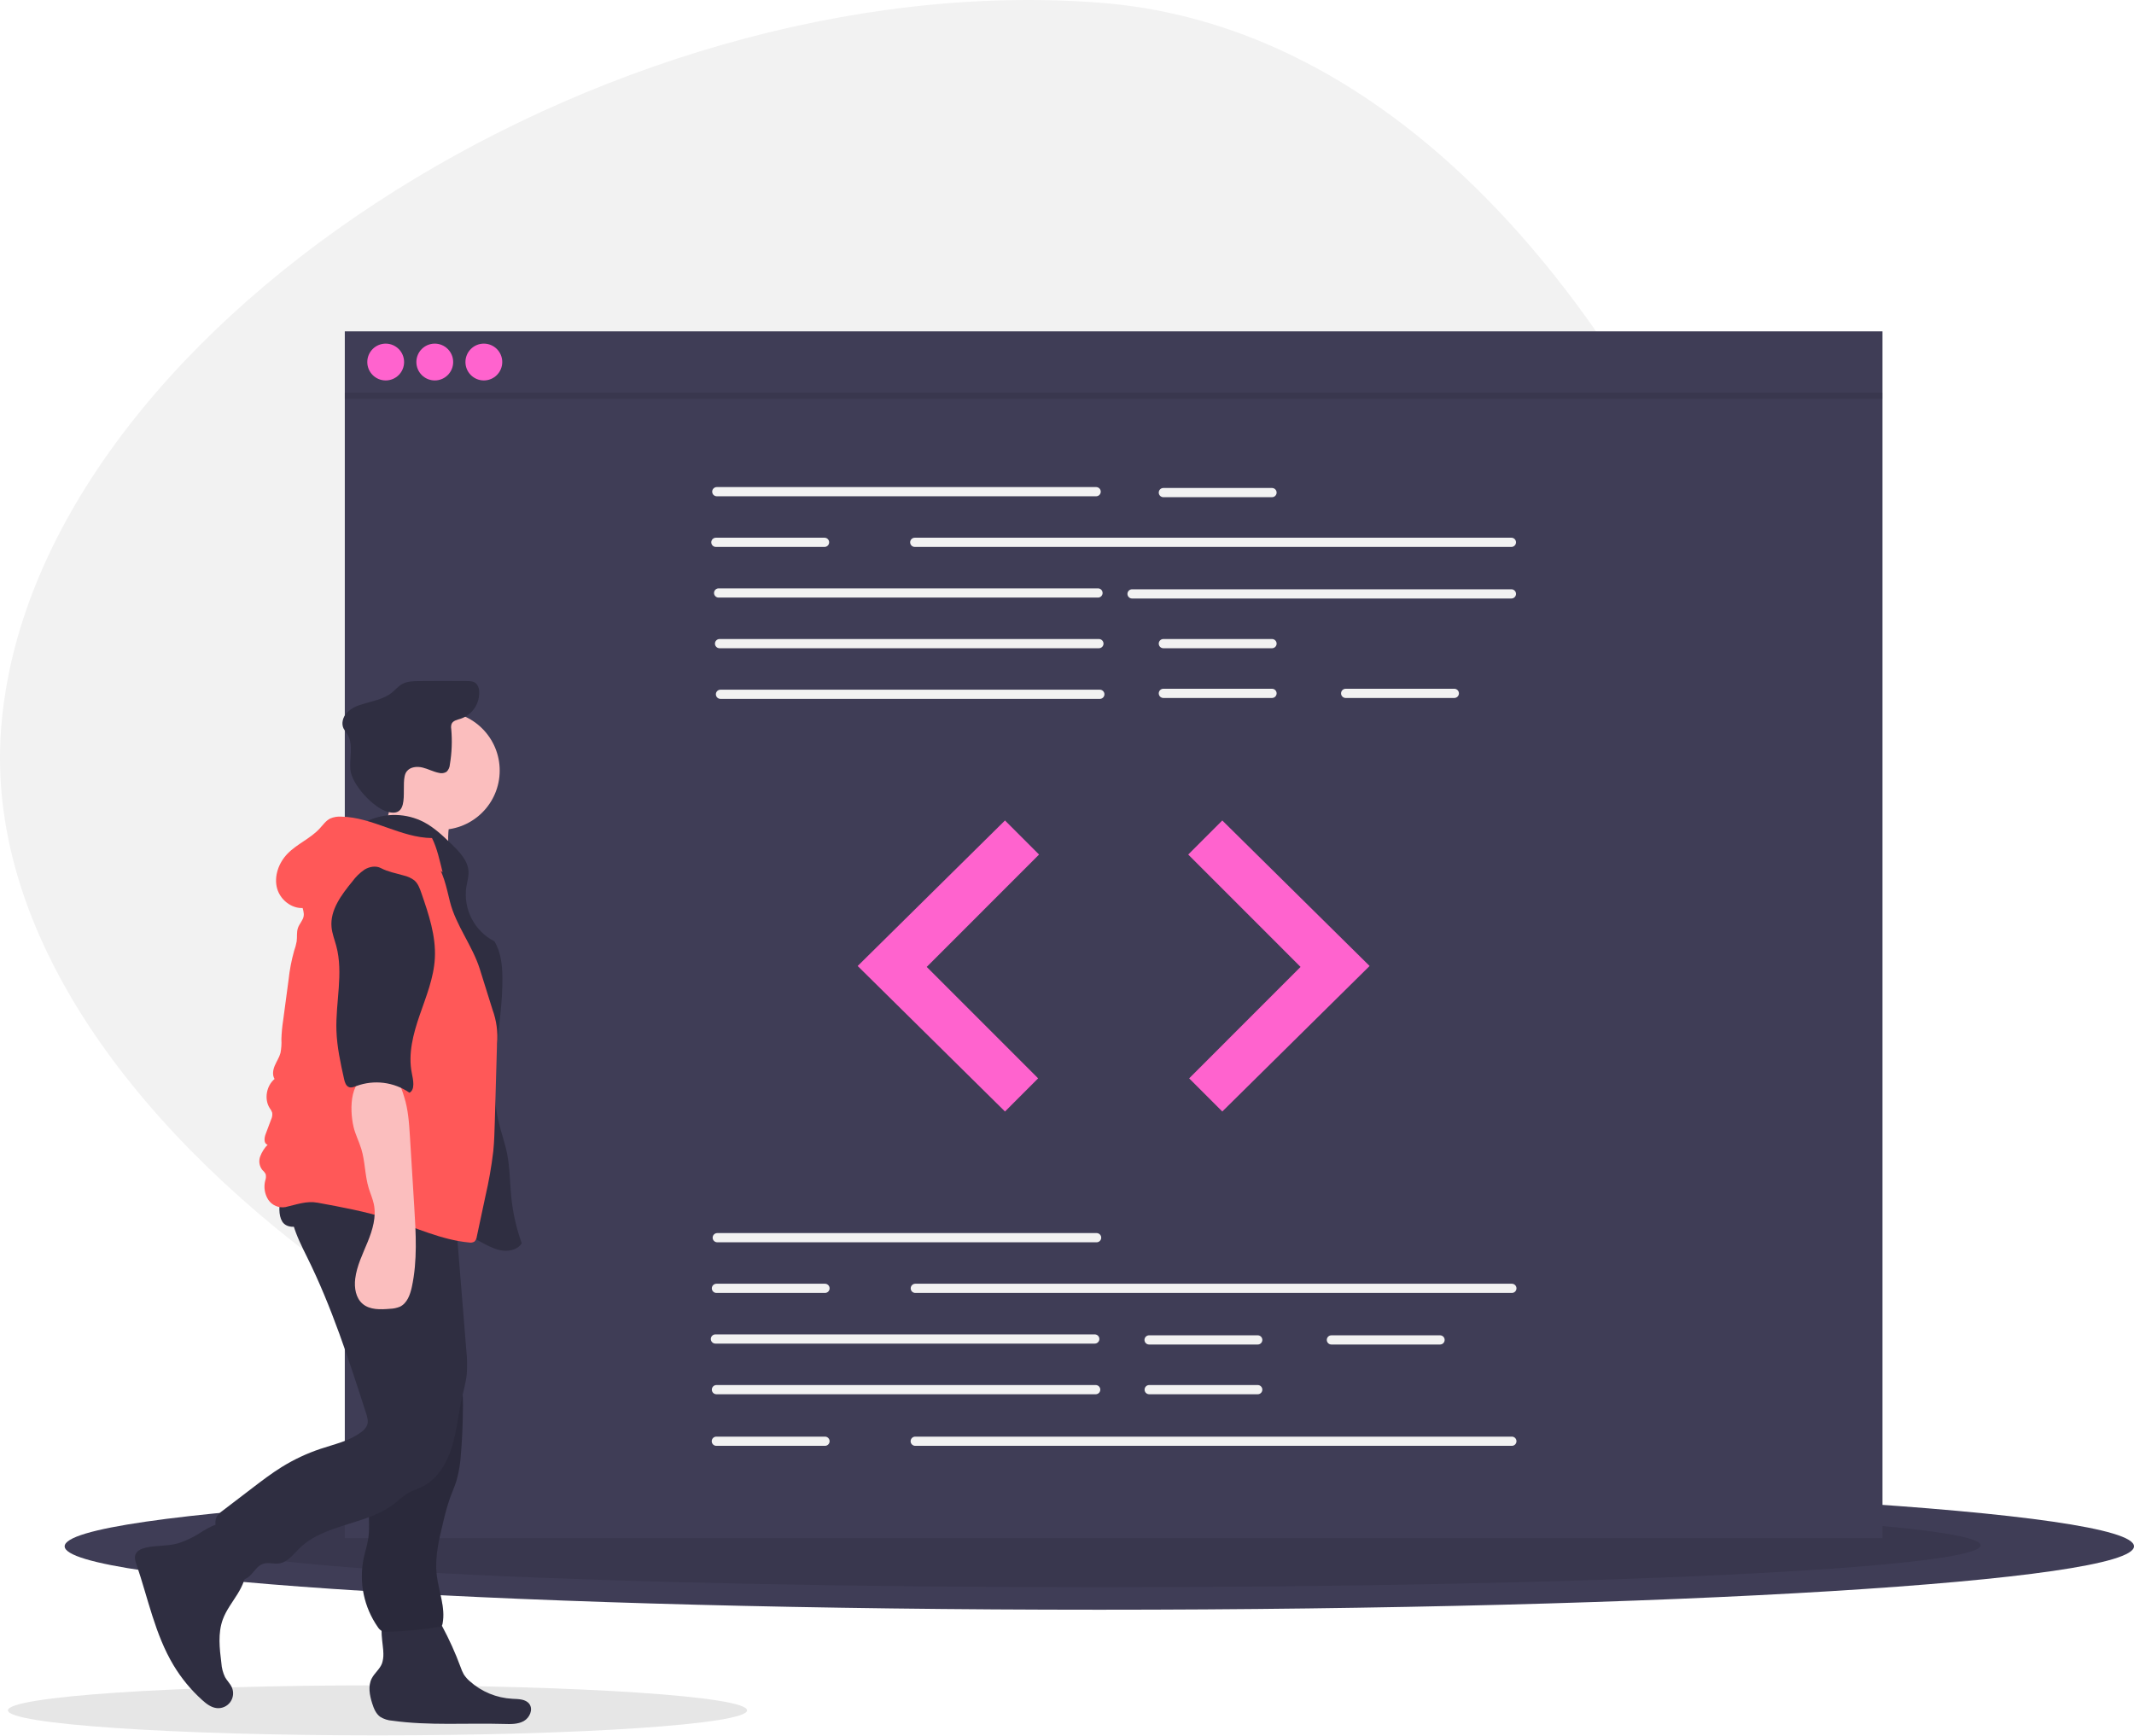
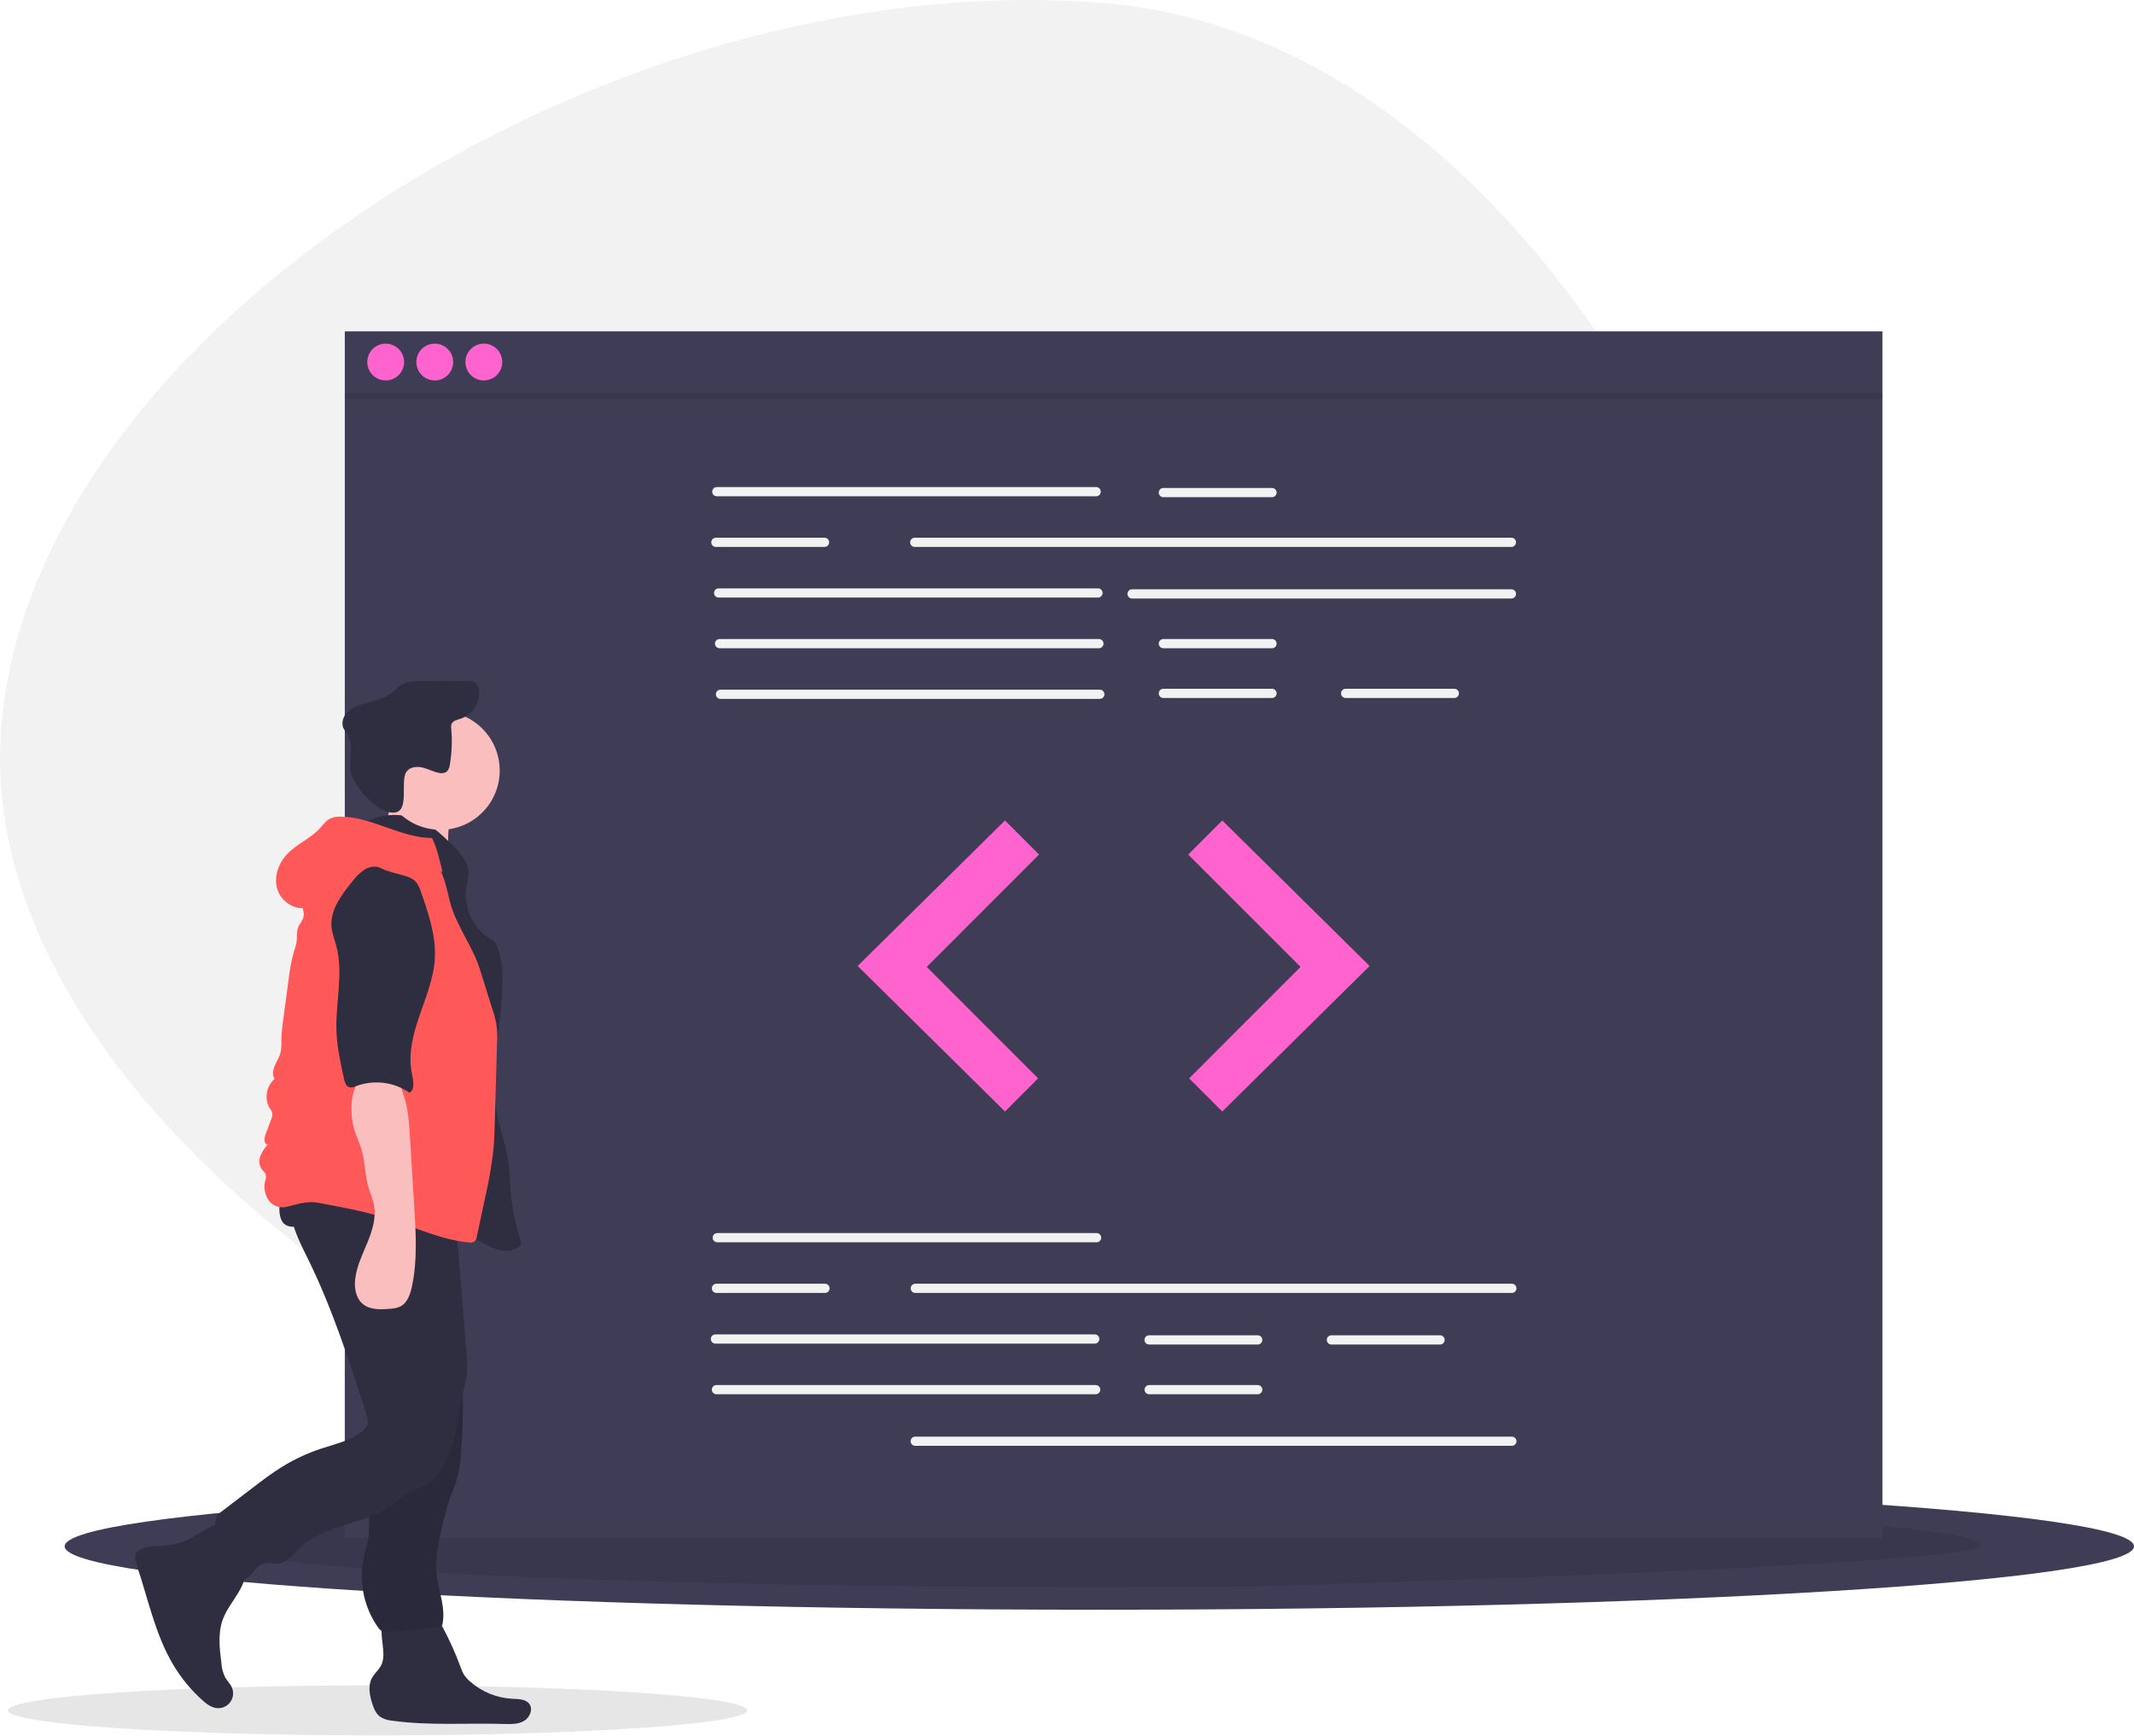
- <svg xmlns="http://www.w3.org/2000/svg" id="hero" viewBox="0 0 1058.496 860.887">
+ <svg xmlns="http://www.w3.org/2000/svg" id="hero" width="1058.496" height="860.887" viewBox="0 0 1058.496 860.887">
  <path id="Path_2" data-name="Path 2" d="M589.14,789.532C343.286,770.814,50.095,580.239,65.022,384.01S363.907,5.107,609.761,23.824,997.135,409.261,982.209,605.49,834.992,808.249,589.14,789.532Z" transform="translate(-64.474 -22.5)" fill="#f2f2f2" />
-   <ellipse id="Ellipse_1" data-name="Ellipse 1" cx="513.211" cy="31.455" rx="513.211" ry="31.455" transform="translate(32.074 735.639)" fill="#3f3d56" />
-   <ellipse id="Ellipse_2" data-name="Ellipse 2" cx="437.142" cy="20.801" rx="437.142" ry="20.801" transform="translate(108.143 745.786)" opacity="0.1" />
+   <g id="shadow">
+     <ellipse id="Ellipse_1" data-name="Ellipse 1" cx="513.211" cy="31.455" rx="513.211" ry="31.455" transform="translate(32.074 735.639)" fill="#3f3d56" />
+     <path id="Path_83" data-name="Path 83" d="M437.142,0C678.569,0,874.284,9.313,874.284,20.8c0,10.282-362.671,20.5-362.671,20.5s-49.12.3-74.471.3C195.715,41.6,0,32.289,0,20.8S195.715,0,437.142,0Z" transform="translate(108.143 745.786)" opacity="0.1" />
+   </g>
  <ellipse id="Ellipse_4" data-name="Ellipse 4" cx="183.318" cy="12.413" rx="183.318" ry="12.413" transform="translate(3.936 836.06)" opacity="0.1" />
-   <rect id="Rectangle_6" data-name="Rectangle 6" width="762.717" height="598.658" transform="translate(171.026 164.377)" fill="#3f3d56" />
-   <path id="Path_3" data-name="Path 3" d="M603.217,265.2H415.056a2.284,2.284,0,0,1,0-4.569H603.217a2.284,2.284,0,0,1,0,4.569Z" transform="translate(-59.511 -19.005)" fill="#f2f2f2" />
-   <path id="Path_4" data-name="Path 4" d="M807.81,289.961H511.867a2.284,2.284,0,0,1,0-4.569H807.81a2.284,2.284,0,0,1,0,4.569Z" transform="translate(-58.131 -18.642)" fill="#f2f2f2" />
-   <path id="Path_5" data-name="Path 5" d="M604.118,314.727H415.956a2.284,2.284,0,0,1,0-4.569H604.118a2.284,2.284,0,0,1,0,4.569Z" transform="translate(-59.498 -18.279)" fill="#f2f2f2" />
-   <path id="Path_6" data-name="Path 6" d="M806.3,315.177H618.134a2.284,2.284,0,0,1,0-4.569H806.3a2.284,2.284,0,0,1,0,4.569Z" transform="translate(-56.617 -18.272)" fill="#f2f2f2" />
-   <path id="Path_7" data-name="Path 7" d="M604.568,339.492H416.406a2.284,2.284,0,0,1,0-4.569H604.568a2.284,2.284,0,0,1,0,4.569Z" transform="translate(-59.491 -17.915)" fill="#f2f2f2" />
-   <path id="Path_8" data-name="Path 8" d="M605.018,364.258H416.857a2.284,2.284,0,0,1,0-4.569H605.018a2.284,2.284,0,0,1,0,4.569Z" transform="translate(-59.485 -17.552)" fill="#f2f2f2" />
-   <path id="Path_9" data-name="Path 9" d="M687.335,265.645H633.444a2.284,2.284,0,0,1,0-4.569h53.891a2.284,2.284,0,0,1,0,4.569Z" transform="translate(-56.398 -18.999)" fill="#f2f2f2" />
-   <path id="Path_10" data-name="Path 10" d="M687.335,339.492H633.444a2.284,2.284,0,0,1,0-4.569h53.891a2.284,2.284,0,0,1,0,4.569Z" transform="translate(-56.398 -17.915)" fill="#f2f2f2" />
-   <path id="Path_11" data-name="Path 11" d="M687.335,363.808H633.444a2.284,2.284,0,0,1,0-4.569h53.891a2.284,2.284,0,0,1,0,4.569Z" transform="translate(-56.398 -17.558)" fill="#f2f2f2" />
-   <path id="Path_12" data-name="Path 12" d="M776.492,363.808H722.6a2.284,2.284,0,0,1,0-4.569h53.891a2.284,2.284,0,0,1,0,4.569Z" transform="translate(-55.128 -17.558)" fill="#f2f2f2" />
-   <path id="Path_13" data-name="Path 13" d="M468.5,289.961H414.605a2.284,2.284,0,0,1,0-4.569H468.5a2.284,2.284,0,0,1,0,4.569Z" transform="translate(-59.517 -18.642)" fill="#f2f2f2" />
-   <path id="Path_14" data-name="Path 14" d="M603.442,629.927H415.281a2.284,2.284,0,0,1,0-4.569H603.442a2.284,2.284,0,0,1,0,4.569Z" transform="translate(-59.507 -13.653)" fill="#f2f2f2" />
-   <path id="Path_15" data-name="Path 15" d="M602.542,679.458H414.38a2.284,2.284,0,0,1,0-4.569H602.542a2.284,2.284,0,0,1,0,4.569Z" transform="translate(-59.52 -12.926)" fill="#f2f2f2" />
-   <path id="Path_16" data-name="Path 16" d="M602.992,704.224H414.83a2.285,2.285,0,0,1,0-4.569H602.992a2.284,2.284,0,0,1,0,4.569Z" transform="translate(-59.514 -12.563)" fill="#f2f2f2" />
-   <path id="Path_17" data-name="Path 17" d="M680.355,679.908h-53.89a2.284,2.284,0,0,1,0-4.569h53.891a2.284,2.284,0,0,1,0,4.569Z" transform="translate(-56.498 -12.92)" fill="#f2f2f2" />
-   <path id="Path_18" data-name="Path 18" d="M680.355,704.224h-53.89a2.285,2.285,0,0,1,0-4.569h53.891a2.284,2.284,0,0,1,0,4.569Z" transform="translate(-56.498 -12.563)" fill="#f2f2f2" />
-   <path id="Path_19" data-name="Path 19" d="M769.512,679.908H715.621a2.284,2.284,0,0,1,0-4.569h53.891a2.284,2.284,0,0,1,0,4.569Z" transform="translate(-55.227 -12.92)" fill="#f2f2f2" />
-   <path id="Path_20" data-name="Path 20" d="M808.035,654.692H512.092a2.285,2.285,0,0,1,0-4.569H808.035a2.284,2.284,0,0,1,0,4.569Z" transform="translate(-58.128 -13.29)" fill="#f2f2f2" />
-   <path id="Path_21" data-name="Path 21" d="M468.721,654.692H414.83a2.285,2.285,0,0,1,0-4.569h53.891a2.284,2.284,0,0,1,0,4.569Z" transform="translate(-59.514 -13.29)" fill="#f2f2f2" />
-   <path id="Path_22" data-name="Path 22" d="M808.035,729.44H512.092a2.284,2.284,0,0,1,0-4.569H808.035a2.284,2.284,0,0,1,0,4.569Z" transform="translate(-58.128 -12.193)" fill="#f2f2f2" />
  <path id="Path_23" data-name="Path 23" d="M468.721,729.44H414.83a2.284,2.284,0,0,1,0-4.569h53.891a2.284,2.284,0,0,1,0,4.569Z" transform="translate(-59.514 -12.193)" fill="#f2f2f2" />
-   <path id="Path_24" data-name="Path 24" d="M520.087,401.13l-73.073,72.189,73.073,72.189,16.441-16.448-55.26-55.285,55.717-55.741Z" transform="translate(-21.594 5.887)" fill="#ff63ce" />
-   <path id="Path_25" data-name="Path 25" d="M625.564,401.13l73.073,72.189-73.073,72.189L609.123,529.06l55.261-55.285-55.718-55.741Z" transform="translate(-19.29 5.887)" fill="#ff63ce" />
-   <ellipse id="Ellipse_5" data-name="Ellipse 5" cx="9.128" cy="9.132" rx="9.128" ry="9.132" transform="translate(182.183 170.465)" fill="#ff63ce" />
-   <ellipse id="Ellipse_6" data-name="Ellipse 6" cx="9.128" cy="9.132" rx="9.128" ry="9.132" transform="translate(206.525 170.465)" fill="#ff63ce" />
-   <ellipse id="Ellipse_7" data-name="Ellipse 7" cx="9.128" cy="9.132" rx="9.128" ry="9.132" transform="translate(230.867 170.465)" fill="#ff63ce" />
-   <rect id="Rectangle_7" data-name="Rectangle 7" width="762.717" height="3.044" transform="translate(171.026 194.818)" opacity="0.1" />
+   <g id="terminal">
+     <rect id="Rectangle_6" data-name="Rectangle 6" width="762.717" height="598.658" transform="translate(171.026 164.377)" fill="#3f3d56" />
+     <path id="Path_3" data-name="Path 3" d="M603.217,265.2H415.056a2.284,2.284,0,0,1,0-4.569H603.217a2.284,2.284,0,0,1,0,4.569Z" transform="translate(-59.511 -19.005)" fill="#f2f2f2" />
+     <path id="Path_4" data-name="Path 4" d="M807.81,289.961H511.867a2.284,2.284,0,0,1,0-4.569H807.81a2.284,2.284,0,0,1,0,4.569Z" transform="translate(-58.131 -18.642)" fill="#f2f2f2" />
+     <path id="Path_5" data-name="Path 5" d="M604.118,314.727H415.956a2.284,2.284,0,0,1,0-4.569H604.118a2.284,2.284,0,0,1,0,4.569Z" transform="translate(-59.498 -18.279)" fill="#f2f2f2" />
+     <path id="Path_6" data-name="Path 6" d="M806.3,315.177H618.134a2.284,2.284,0,0,1,0-4.569H806.3a2.284,2.284,0,0,1,0,4.569Z" transform="translate(-56.617 -18.272)" fill="#f2f2f2" />
+     <path id="Path_7" data-name="Path 7" d="M604.568,339.492H416.406a2.284,2.284,0,0,1,0-4.569H604.568a2.284,2.284,0,0,1,0,4.569Z" transform="translate(-59.491 -17.915)" fill="#f2f2f2" />
+     <path id="Path_8" data-name="Path 8" d="M605.018,364.258H416.857a2.284,2.284,0,0,1,0-4.569H605.018a2.284,2.284,0,0,1,0,4.569Z" transform="translate(-59.485 -17.552)" fill="#f2f2f2" />
+     <path id="Path_9" data-name="Path 9" d="M687.335,265.645H633.444a2.284,2.284,0,0,1,0-4.569h53.891a2.284,2.284,0,0,1,0,4.569Z" transform="translate(-56.398 -18.999)" fill="#f2f2f2" />
+     <path id="Path_10" data-name="Path 10" d="M687.335,339.492H633.444a2.284,2.284,0,0,1,0-4.569h53.891a2.284,2.284,0,0,1,0,4.569Z" transform="translate(-56.398 -17.915)" fill="#f2f2f2" />
+     <path id="Path_11" data-name="Path 11" d="M687.335,363.808H633.444a2.284,2.284,0,0,1,0-4.569h53.891a2.284,2.284,0,0,1,0,4.569Z" transform="translate(-56.398 -17.558)" fill="#f2f2f2" />
+     <path id="Path_12" data-name="Path 12" d="M776.492,363.808H722.6a2.284,2.284,0,0,1,0-4.569h53.891a2.284,2.284,0,0,1,0,4.569Z" transform="translate(-55.128 -17.558)" fill="#f2f2f2" />
+     <path id="Path_13" data-name="Path 13" d="M468.5,289.961H414.605a2.284,2.284,0,0,1,0-4.569H468.5a2.284,2.284,0,0,1,0,4.569Z" transform="translate(-59.517 -18.642)" fill="#f2f2f2" />
+     <path id="Path_14" data-name="Path 14" d="M603.442,629.927H415.281a2.284,2.284,0,0,1,0-4.569H603.442a2.284,2.284,0,0,1,0,4.569Z" transform="translate(-59.507 -13.653)" fill="#f2f2f2" />
+     <path id="Path_15" data-name="Path 15" d="M602.542,679.458H414.38a2.284,2.284,0,0,1,0-4.569H602.542a2.284,2.284,0,0,1,0,4.569Z" transform="translate(-59.52 -12.926)" fill="#f2f2f2" />
+     <path id="Path_16" data-name="Path 16" d="M602.992,704.224H414.83a2.285,2.285,0,0,1,0-4.569H602.992a2.284,2.284,0,0,1,0,4.569Z" transform="translate(-59.514 -12.563)" fill="#f2f2f2" />
+     <path id="Path_17" data-name="Path 17" d="M680.355,679.908h-53.89a2.284,2.284,0,0,1,0-4.569h53.891a2.284,2.284,0,0,1,0,4.569Z" transform="translate(-56.498 -12.92)" fill="#f2f2f2" />
+     <path id="Path_18" data-name="Path 18" d="M680.355,704.224h-53.89a2.285,2.285,0,0,1,0-4.569h53.891a2.284,2.284,0,0,1,0,4.569Z" transform="translate(-56.498 -12.563)" fill="#f2f2f2" />
+     <path id="Path_19" data-name="Path 19" d="M769.512,679.908H715.621a2.284,2.284,0,0,1,0-4.569h53.891a2.284,2.284,0,0,1,0,4.569Z" transform="translate(-55.227 -12.92)" fill="#f2f2f2" />
+     <path id="Path_20" data-name="Path 20" d="M808.035,654.692H512.092a2.285,2.285,0,0,1,0-4.569H808.035a2.284,2.284,0,0,1,0,4.569Z" transform="translate(-58.128 -13.29)" fill="#f2f2f2" />
+     <path id="Path_21" data-name="Path 21" d="M468.721,654.692H414.83a2.285,2.285,0,0,1,0-4.569h53.891a2.284,2.284,0,0,1,0,4.569Z" transform="translate(-59.514 -13.29)" fill="#f2f2f2" />
+     <path id="Path_22" data-name="Path 22" d="M808.035,729.44H512.092a2.284,2.284,0,0,1,0-4.569H808.035a2.284,2.284,0,0,1,0,4.569Z" transform="translate(-58.128 -12.193)" fill="#f2f2f2" />
+     <path id="Path_24" data-name="Path 24" d="M520.087,401.13l-73.073,72.189,73.073,72.189,16.441-16.448-55.26-55.285,55.717-55.741Z" transform="translate(-21.594 5.887)" fill="#ff63ce" />
+     <path id="Path_25" data-name="Path 25" d="M625.564,401.13l73.073,72.189-73.073,72.189L609.123,529.06l55.261-55.285-55.718-55.741Z" transform="translate(-19.29 5.887)" fill="#ff63ce" />
+     <ellipse id="Ellipse_5" data-name="Ellipse 5" cx="9.128" cy="9.132" rx="9.128" ry="9.132" transform="translate(182.183 170.465)" fill="#ff63ce" />
+     <ellipse id="Ellipse_6" data-name="Ellipse 6" cx="9.128" cy="9.132" rx="9.128" ry="9.132" transform="translate(206.525 170.465)" fill="#ff63ce" />
+     <ellipse id="Ellipse_7" data-name="Ellipse 7" cx="9.128" cy="9.132" rx="9.128" ry="9.132" transform="translate(230.867 170.465)" fill="#ff63ce" />
+     <rect id="Rectangle_7" data-name="Rectangle 7" width="762.717" height="3.044" transform="translate(171.026 194.818)" opacity="0.1" />
+   </g>
  <path id="Path_28" data-name="Path 28" d="M159.939,773.677a43.734,43.734,0,0,1-8.295,3.554c-5.151,1.408-10.657.891-15.86,2.093-2.13.492-4.449,1.521-5.126,3.6-.5,1.525.044,3.173.561,4.691,5.749,16.864,9.215,34.769,18.383,50.044A75.73,75.73,0,0,0,163.8,854.9c2.084,1.88,4.447,3.718,7.237,4.013a7.354,7.354,0,0,0,7.476-10.331c-.822-1.827-2.35-3.243-3.336-4.988a19.039,19.039,0,0,1-1.845-7.093c-.906-7.213-1.778-14.751.72-21.577,1.675-4.578,4.749-8.482,7.309-12.63s4.688-8.9,4.118-13.743c-.389-3.3-2-6.328-3.7-9.187s-5.076-10.561-8.5-11.517C169.712,766.851,163.041,772.087,159.939,773.677Z" transform="translate(-63.534 -11.564)" fill="#2f2e41" />
  <path id="Path_29" data-name="Path 29" d="M252.057,831.29a14.23,14.23,0,0,1-.673,4.815c-1.073,2.834-3.733,4.775-5.108,7.475-1.912,3.755-1.045,8.294.221,12.313.794,2.52,1.836,5.141,3.968,6.7a13.073,13.073,0,0,0,6.039,1.935c18.293,2.533,36.876,1.08,55.336,1.61,3.365.1,6.927.215,9.864-1.43s4.753-5.78,2.755-8.491c-1.794-2.434-5.34-2.411-8.36-2.555a34.388,34.388,0,0,1-21.211-8.741,15.332,15.332,0,0,1-2.975-3.426,21.063,21.063,0,0,1-1.556-3.569,159.127,159.127,0,0,0-9.213-20.414c-.993-1.841-2.117-3.759-3.962-4.745a10.464,10.464,0,0,0-4.3-.939c-4.6-.3-16.515-1.865-20.073,1.714C249.522,816.849,252.13,827.089,252.057,831.29Z" transform="translate(-61.899 -10.925)" fill="#2f2e41" />
-   <ellipse id="Ellipse_8" data-name="Ellipse 8" cx="29.388" cy="29.4" rx="29.388" ry="29.4" transform="translate(189.082 352.848)" fill="#fbbebe" />
  <path id="Path_30" data-name="Path 30" d="M253.836,423.343c-1.748,4.682-4.713,9.078-9.027,11.6l40.646,8.295a43.093,43.093,0,0,1-.57-18.131,10.456,10.456,0,0,0,.243-4.474c-.764-2.95-4.084-4.37-7.054-5.047-7.418-1.692-13.978-2.6-20.872-5.877C255.095,413.315,255.39,419.182,253.836,423.343Z" transform="translate(-61.904 -16.818)" fill="#fbbebe" />
  <path id="Path_31" data-name="Path 31" d="M244.991,423.768a31.773,31.773,0,0,1,27.7.724c5.211,2.747,9.526,6.894,13.765,10.985,3.908,3.771,8.076,8.089,8.353,13.514.134,2.628-.686,5.2-1.1,7.8a26.147,26.147,0,0,0,13.976,26.858c3.229,5.381,3.9,11.9,3.945,18.177.188,23.78-7.312,47.853-1.958,71.023,1.257,5.44,3.207,10.709,4.293,16.185,1.407,7.094,1.337,14.388,2.073,21.582a96.7,96.7,0,0,0,5.186,22.826c-1.769,2.814-5.45,3.894-8.765,3.666s-6.415-1.667-9.374-3.182c-14.325-7.333-27.445-17-42.281-23.235-9.816-4.123-20.272-6.692-29.795-11.454s-18.378-12.32-21.29-22.564c-1.259-4.43-1.336-9.1-1.405-13.7-.289-19.394-.558-39,3.661-57.932,3.721-16.7,10.895-32.666,12.459-49.7.509-5.544.52-11.48,3.617-16.106C232.432,432.69,241.883,431,244.991,423.768Z" transform="translate(-62.426 -16.653)" fill="#2f2e41" />
-   <path id="Path_32" data-name="Path 32" d="M263.843,400.278c1.732-2.259,5.072-2.568,7.838-1.9s5.317,2.095,8.111,2.637a4.74,4.74,0,0,0,3.8-.533,5.525,5.525,0,0,0,1.639-3.623,69.194,69.194,0,0,0,.68-17.636,5.223,5.223,0,0,1,.161-2.473c.692-1.667,2.8-2.064,4.526-2.6a13.511,13.511,0,0,0,9.141-13.833,5.5,5.5,0,0,0-1.68-3.8c-1.192-.972-2.86-1.031-4.4-1.044q-11.85-.1-23.7.006c-2.924.025-5.995.1-8.529,1.555-1.874,1.078-3.268,2.814-4.95,4.172-4.388,3.542-10.323,4.263-15.661,6.079a15.526,15.526,0,0,0-6.864,4.095c-1.775,2.029-2.629,5.046-1.514,7.5a26.633,26.633,0,0,0,1.914,2.947c3.149,5.037,1.053,11.57,1.523,17.493.587,7.4,11.527,19.392,18.945,21.142C266.8,423.292,259.879,405.133,263.843,400.278Z" transform="translate(-62.088 -17.614)" fill="#2f2e41" />
+   <g id="head">
+     <ellipse id="Ellipse_8" data-name="Ellipse 8" cx="29.388" cy="29.4" rx="29.388" ry="29.4" transform="translate(189.082 352.848)" fill="#fbbebe" />
+     <path id="Path_32" data-name="Path 32" d="M263.843,400.278c1.732-2.259,5.072-2.568,7.838-1.9s5.317,2.095,8.111,2.637a4.74,4.74,0,0,0,3.8-.533,5.525,5.525,0,0,0,1.639-3.623,69.194,69.194,0,0,0,.68-17.636,5.223,5.223,0,0,1,.161-2.473c.692-1.667,2.8-2.064,4.526-2.6a13.511,13.511,0,0,0,9.141-13.833,5.5,5.5,0,0,0-1.68-3.8c-1.192-.972-2.86-1.031-4.4-1.044q-11.85-.1-23.7.006c-2.924.025-5.995.1-8.529,1.555-1.874,1.078-3.268,2.814-4.95,4.172-4.388,3.542-10.323,4.263-15.661,6.079a15.526,15.526,0,0,0-6.864,4.095c-1.775,2.029-2.629,5.046-1.514,7.5a26.633,26.633,0,0,0,1.914,2.947c3.149,5.037,1.053,11.57,1.523,17.493.587,7.4,11.527,19.392,18.945,21.142C266.8,423.292,259.879,405.133,263.843,400.278Z" transform="translate(-62.088 -17.614)" fill="#2f2e41" />
+   </g>
  <path id="Path_33" data-name="Path 33" d="M247.118,719.929c.756,5.4,1.725,10.818,1.466,16.264-.362,7.6-3.1,14.93-3.609,22.525-.378,5.673.5,11.407-.291,17.038-.5,3.605-1.679,7.081-2.407,10.648a44.046,44.046,0,0,0,7.072,33.753,5.526,5.526,0,0,0,2.052,1.99,5.792,5.792,0,0,0,2.544.336,182.442,182.442,0,0,0,25.529-2.321,2.448,2.448,0,0,0,1.639-.723,2.3,2.3,0,0,0,.356-.968c1.566-8.052-2-16.127-2.913-24.28-.97-8.706,1.118-17.429,3.191-25.94a115.24,115.24,0,0,1,3.517-12.407c1-2.737,2.212-5.4,3.08-8.181a62.386,62.386,0,0,0,2.233-13.4q.9-10.73.958-21.51a90.3,90.3,0,0,0-1.689-20.3c-1.9-8.46-5.805-16.317-9.672-24.079a15.238,15.238,0,0,0-5.7,2.709,127.151,127.151,0,0,1-15.569,8.605c-3.617,1.681-10.672,2.875-12.968,6.378-2.264,3.455-.8,10.5-.63,14.313Q245.755,710.189,247.118,719.929Z" transform="translate(-61.952 -13.022)" fill="#2f2e41" />
  <path id="Path_34" data-name="Path 34" d="M247.118,719.929c.756,5.4,1.725,10.818,1.466,16.264-.362,7.6-3.1,14.93-3.609,22.525-.378,5.673.5,11.407-.291,17.038-.5,3.605-1.679,7.081-2.407,10.648a44.046,44.046,0,0,0,7.072,33.753,5.526,5.526,0,0,0,2.052,1.99,5.792,5.792,0,0,0,2.544.336,182.442,182.442,0,0,0,25.529-2.321,2.448,2.448,0,0,0,1.639-.723,2.3,2.3,0,0,0,.356-.968c1.566-8.052-2-16.127-2.913-24.28-.97-8.706,1.118-17.429,3.191-25.94a115.24,115.24,0,0,1,3.517-12.407c1-2.737,2.212-5.4,3.08-8.181a62.386,62.386,0,0,0,2.233-13.4q.9-10.73.958-21.51a90.3,90.3,0,0,0-1.689-20.3c-1.9-8.46-5.805-16.317-9.672-24.079a15.238,15.238,0,0,0-5.7,2.709,127.151,127.151,0,0,1-15.569,8.605c-3.617,1.681-10.672,2.875-12.968,6.378-2.264,3.455-.8,10.5-.63,14.313Q245.755,710.189,247.118,719.929Z" transform="translate(-61.952 -13.022)" opacity="0.1" />
  <path id="Path_35" data-name="Path 35" d="M208.406,605.518c-3.9,10.511,1.834,21.87,6.818,31.914,12.279,24.744,20.805,51.147,29.286,77.437.635,1.969,1.27,4.118.562,6.062a7.938,7.938,0,0,1-2.862,3.4c-5.848,4.443-13.294,6.026-20.259,8.351a91.456,91.456,0,0,0-19.213,9.01c-5.048,3.129-9.776,6.741-14.5,10.347l-15.023,11.479a10.042,10.042,0,0,0-2.511,2.432c-1.449,2.274-.855,5.243-.134,7.842a133.4,133.4,0,0,0,7.355,20.082,7.012,7.012,0,0,0,2.667,3.5c2.345,1.261,5.213-.411,7-2.382s3.339-4.423,5.863-5.269,5.3.178,7.929-.191c4.259-.6,7.086-4.523,10.155-7.535,12.542-12.309,33.481-11.416,47.277-22.3a60.037,60.037,0,0,1,6.32-4.939c2.332-1.379,4.977-2.136,7.4-3.355,7.36-3.708,11.987-11.373,14.466-19.235s3.186-16.162,4.967-24.211c.921-4.161,2.133-8.278,2.543-12.52a67.091,67.091,0,0,0-.257-11.837l-4.978-61.606c-.405-5.016-.811-10.038-1.6-15.008-14.784.529-29.558,1.124-44.351,1.3C231.563,608.416,219.575,609.24,208.406,605.518Z" transform="translate(-62.973 -13.944)" fill="#2f2e41" />
  <path id="Path_36" data-name="Path 36" d="M202.526,620.07c2.006,3.227,6.887,3.16,10.248,1.391s5.973-4.741,9.342-6.5c4.527-2.357,9.885-2.268,14.987-2.124,8.077.228,16.253.471,24.024,2.686,8.038,2.29,15.863,6.7,24.174,5.82,1.446-.153,3.028-.568,3.815-1.791a5.627,5.627,0,0,0,.628-2.877l.272-7.264a6.561,6.561,0,0,0-.578-3.678,6.168,6.168,0,0,0-2.755-2.11c-11.83-5.729-25.32-6.8-38.455-7.246q-10.015-.343-20.039-.282c-5.671.035-12.478-.786-17.991.73C202.8,598.863,198.772,614.031,202.526,620.07Z" transform="translate(-62.527 -14.085)" fill="#2f2e41" />
  <path id="Path_37" data-name="Path 37" d="M276.829,432.38c-15.5-.137-29.546-10.373-45.045-10.622a11.674,11.674,0,0,0-5.469.944c-2.16,1.088-3.58,3.193-5.22,4.97-4.583,4.965-11.219,7.615-15.927,12.461-4.414,4.544-6.869,11.313-5.127,17.4s8.32,10.764,14.482,9.3a37.34,37.34,0,0,1,14.542-19.766,73.91,73.91,0,0,1,11.365-5.968c6.966-3.157,14.755-6.375,22.027-4.008a31.07,31.07,0,0,1,7.515,4.1l12.124,8.148C280.684,443.769,279.413,437.516,276.829,432.38Z" transform="translate(-62.55 -16.641)" fill="#ff5858" />
  <path id="Path_38" data-name="Path 38" d="M212.855,461.266c-2.058,2.569.907,6.291.453,9.551-.3,2.167-2.084,3.821-2.826,5.878-.769,2.131-.361,4.492-.653,6.739a28.917,28.917,0,0,1-1.293,4.8,86.251,86.251,0,0,0-2.725,14.232L203.1,522.733a76.821,76.821,0,0,0-.858,9.211,27.517,27.517,0,0,1-.459,6.886c-.6,2.215-1.931,4.153-2.826,6.266s-1.31,4.67-.1,6.62c-4.048,3.373-5.252,10-2.421,14.444a8.016,8.016,0,0,1,1.248,2.3,5.907,5.907,0,0,1-.549,3.389l-2.743,7.312c-.7,1.872-.924,4.721,1.028,5.149a17.255,17.255,0,0,0-3.7,5.851,6.969,6.969,0,0,0,.986,6.6,8.411,8.411,0,0,1,1.719,2.086,5.555,5.555,0,0,1-.2,3.291,12.085,12.085,0,0,0,1.494,9.471,8.489,8.489,0,0,0,8.538,3.661c5.488-1.238,10.419-3.193,15.952-2.177,11.913,2.187,23.865,4.383,35.4,8.069,13.169,4.206,25.92,10.374,39.684,11.669a3.851,3.851,0,0,0,2.654-.413,3.989,3.989,0,0,0,1.227-2.524l4.254-19.953a205.418,205.418,0,0,0,3.91-22.351c.484-4.851.622-9.73.76-14.6l1.1-38.792a38.773,38.773,0,0,0-2.231-16.864l-6.306-20.139c-3.6-11.493-11.854-21.685-14.794-33.364-1.86-7.392-3.235-15.325-8.223-21.086-7.112-8.214-19.418-9.491-30.188-8.079-4.866.638-9.773,1.739-13.982,4.263-4.867,2.919-8.452,7.517-11.92,12.01C218.69,454.639,215.78,457.615,212.855,461.266Z" transform="translate(-62.667 -16.459)" fill="#ff5858" />
-   <path id="Path_39" data-name="Path 39" d="M237.361,573.687c.887,3.828,2.751,7.357,3.892,11.118,1.911,6.3,1.749,13.085,3.656,19.386.8,2.645,1.961,5.184,2.535,7.887,1.34,6.3-.616,12.821-3.046,18.787s-5.389,11.849-6.178,18.244c-.556,4.5.243,9.589,3.712,12.511,3.6,3.034,8.837,2.829,13.529,2.425a14.209,14.209,0,0,0,4.91-1.023c3.588-1.7,5.1-5.946,5.938-9.827,2.811-13.007,2.008-26.489,1.191-39.772l-2.136-34.737c-.411-6.688-.852-13.514-2.912-19.935-.749-2.336-2.055-7.056-4.188-8.547-2.112-1.477-8.144-1.543-10.76-1.666C235.235,547.962,235.373,565.1,237.361,573.687Z" transform="translate(-62.025 -14.781)" fill="#fbbebe" />
-   <path id="Path_40" data-name="Path 40" d="M251.1,446.934c-2.506-1.313-5.663-.747-8.085.715a24.924,24.924,0,0,0-6.057,5.883c-5.415,6.613-11.147,14.2-10.344,22.71.3,3.191,1.522,6.211,2.35,9.307,3.63,13.576-.384,27.934.076,41.98.266,8.116,2.031,16.1,3.79,24.027.359,1.618.934,3.491,2.5,4.036,1.175.409,2.445-.117,3.608-.559a28.765,28.765,0,0,1,26.334,3.321c2.906-1.551,1.817-6.456,1.165-9.686-1.936-9.6.692-19.5,3.883-28.751s7.009-18.5,7.538-28.273c.6-11.076-3.072-21.887-6.694-32.371-.791-2.288-1.655-4.688-3.488-6.269a13.857,13.857,0,0,0-5.277-2.412C258.546,449.453,254.65,448.8,251.1,446.934Z" transform="translate(-62.165 -16.282)" fill="#2f2e41" />
+   <g id="hand">
+     <path id="Path_39" data-name="Path 39" d="M237.361,573.687c.887,3.828,2.751,7.357,3.892,11.118,1.911,6.3,1.749,13.085,3.656,19.386.8,2.645,1.961,5.184,2.535,7.887,1.34,6.3-.616,12.821-3.046,18.787s-5.389,11.849-6.178,18.244c-.556,4.5.243,9.589,3.712,12.511,3.6,3.034,8.837,2.829,13.529,2.425a14.209,14.209,0,0,0,4.91-1.023c3.588-1.7,5.1-5.946,5.938-9.827,2.811-13.007,2.008-26.489,1.191-39.772l-2.136-34.737c-.411-6.688-.852-13.514-2.912-19.935-.749-2.336-2.055-7.056-4.188-8.547-2.112-1.477-8.144-1.543-10.76-1.666C235.235,547.962,235.373,565.1,237.361,573.687Z" transform="translate(-62.025 -14.781)" fill="#fbbebe" />
+     <path id="Path_40" data-name="Path 40" d="M251.1,446.934c-2.506-1.313-5.663-.747-8.085.715a24.924,24.924,0,0,0-6.057,5.883c-5.415,6.613-11.147,14.2-10.344,22.71.3,3.191,1.522,6.211,2.35,9.307,3.63,13.576-.384,27.934.076,41.98.266,8.116,2.031,16.1,3.79,24.027.359,1.618.934,3.491,2.5,4.036,1.175.409,2.445-.117,3.608-.559a28.765,28.765,0,0,1,26.334,3.321c2.906-1.551,1.817-6.456,1.165-9.686-1.936-9.6.692-19.5,3.883-28.751s7.009-18.5,7.538-28.273c.6-11.076-3.072-21.887-6.694-32.371-.791-2.288-1.655-4.688-3.488-6.269a13.857,13.857,0,0,0-5.277-2.412C258.546,449.453,254.65,448.8,251.1,446.934Z" transform="translate(-62.165 -16.282)" fill="#2f2e41" />
+   </g>
</svg>
